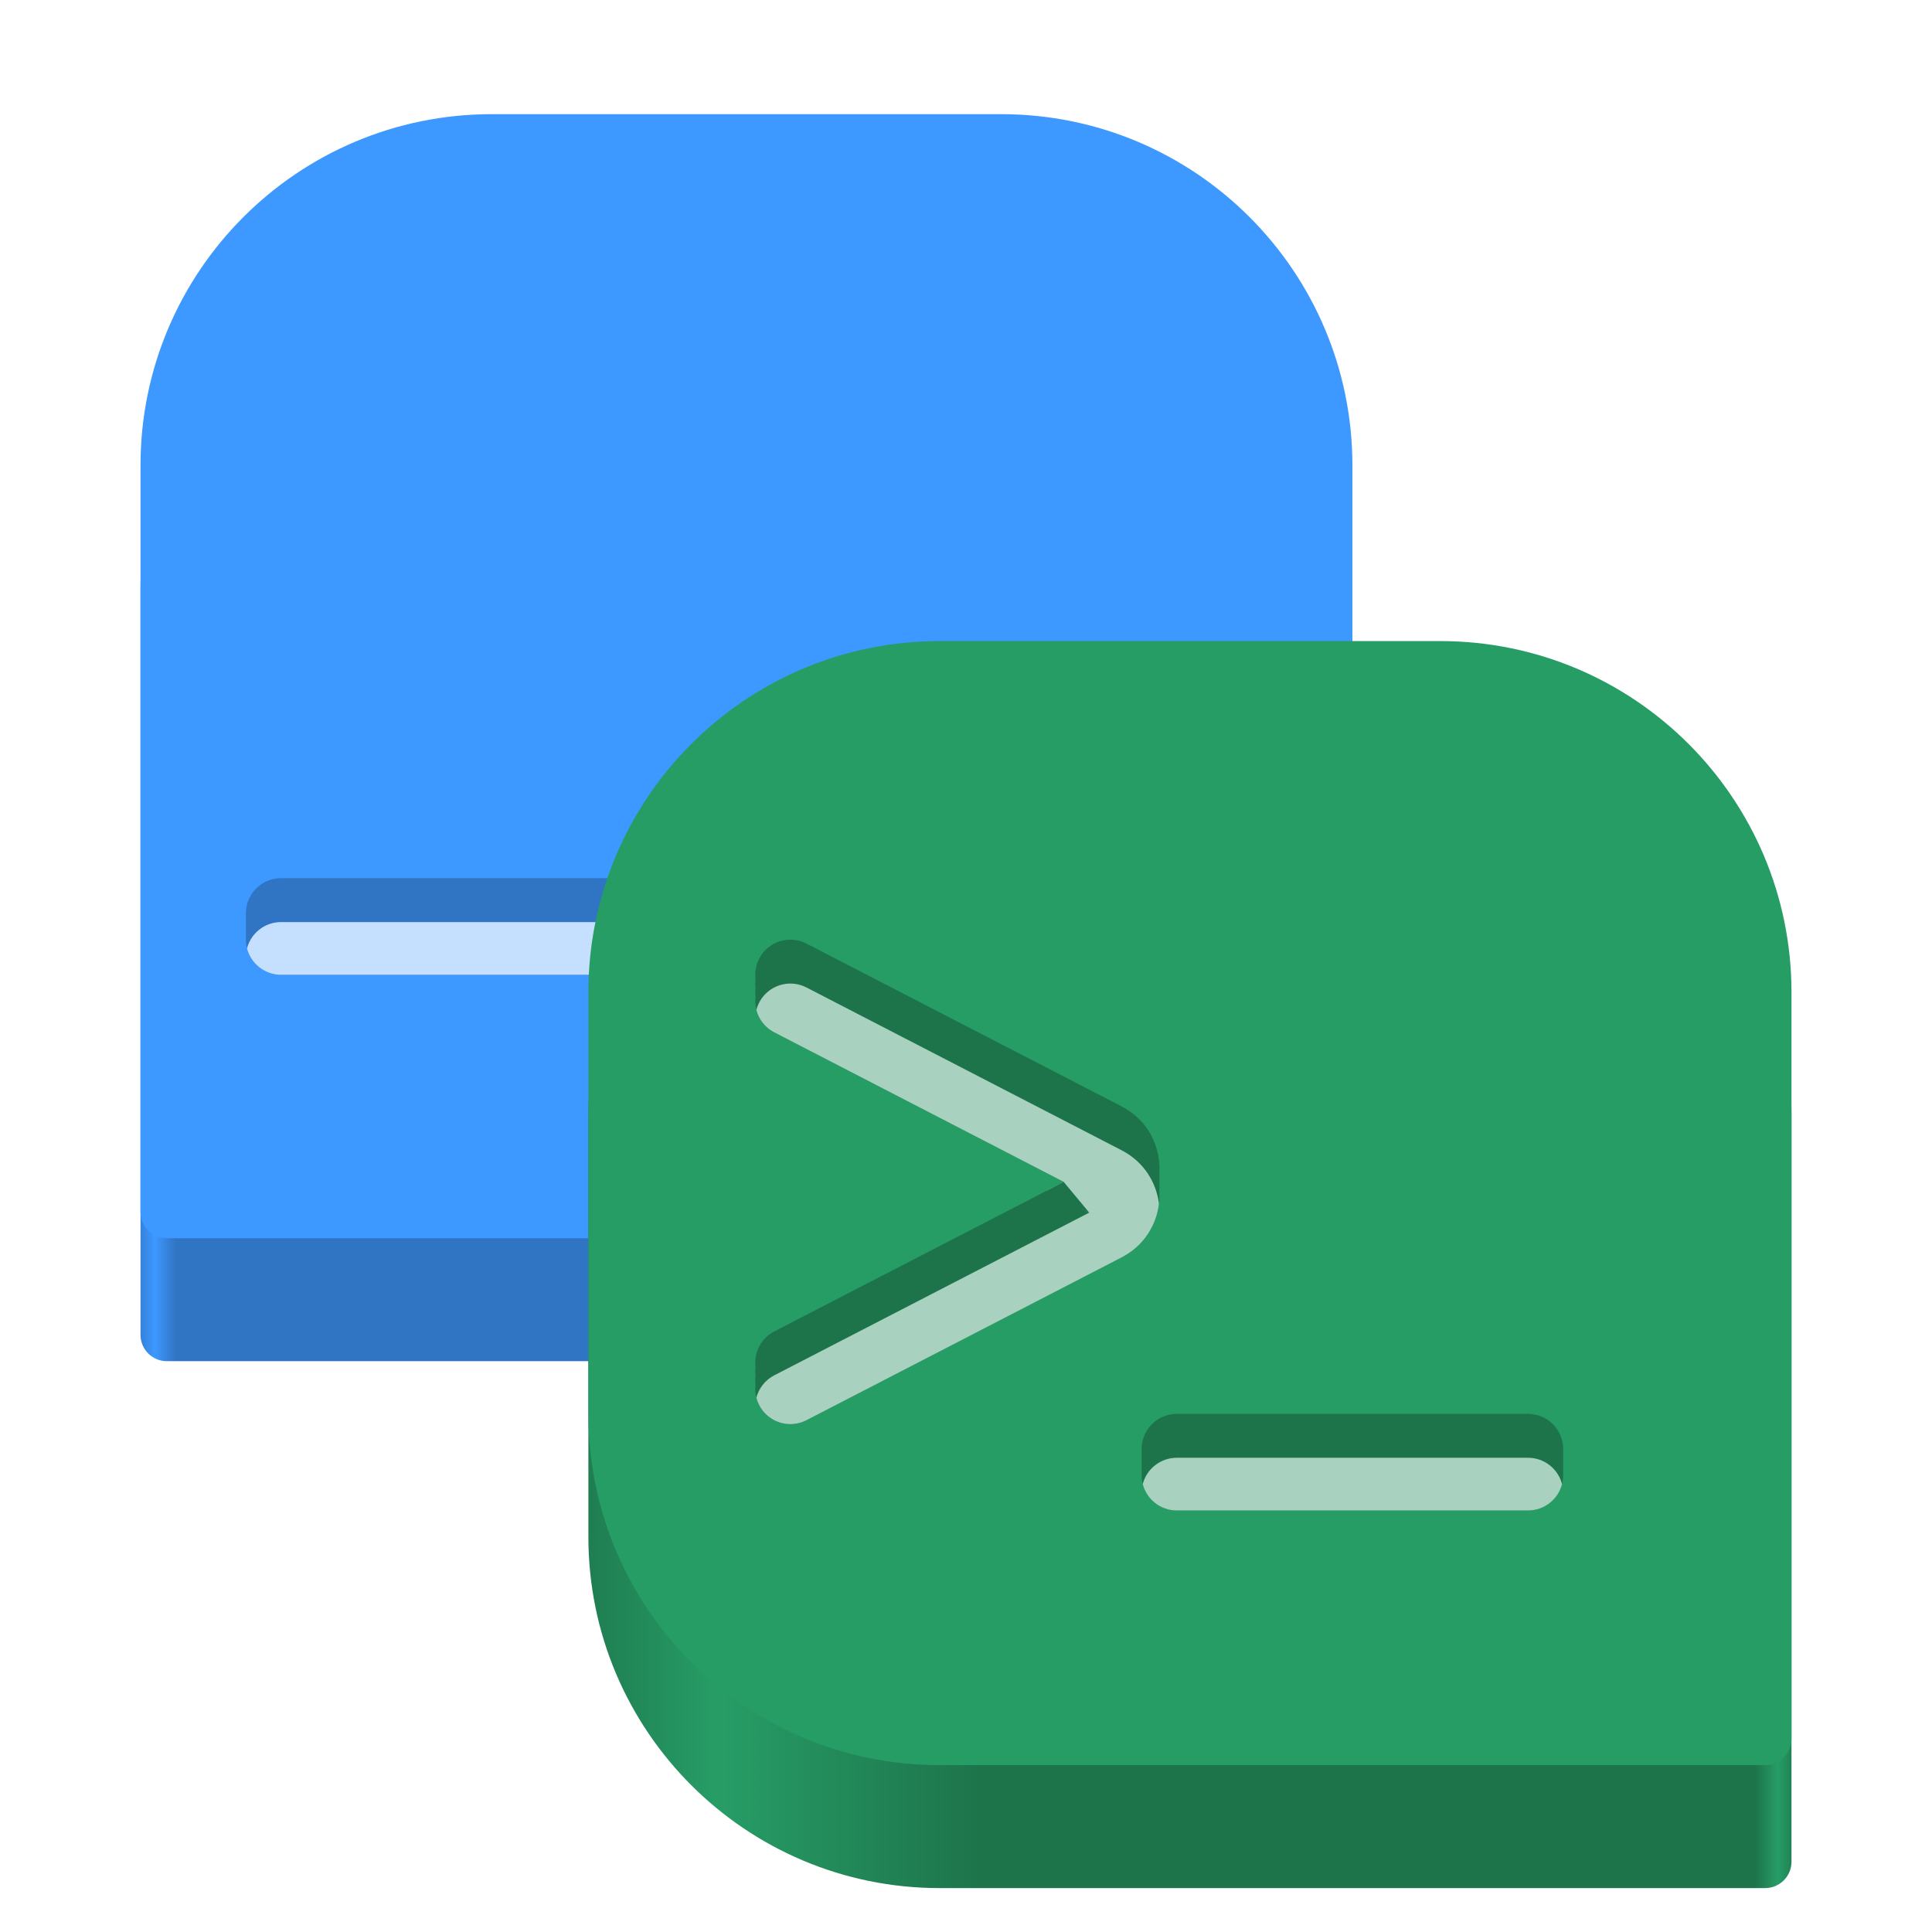
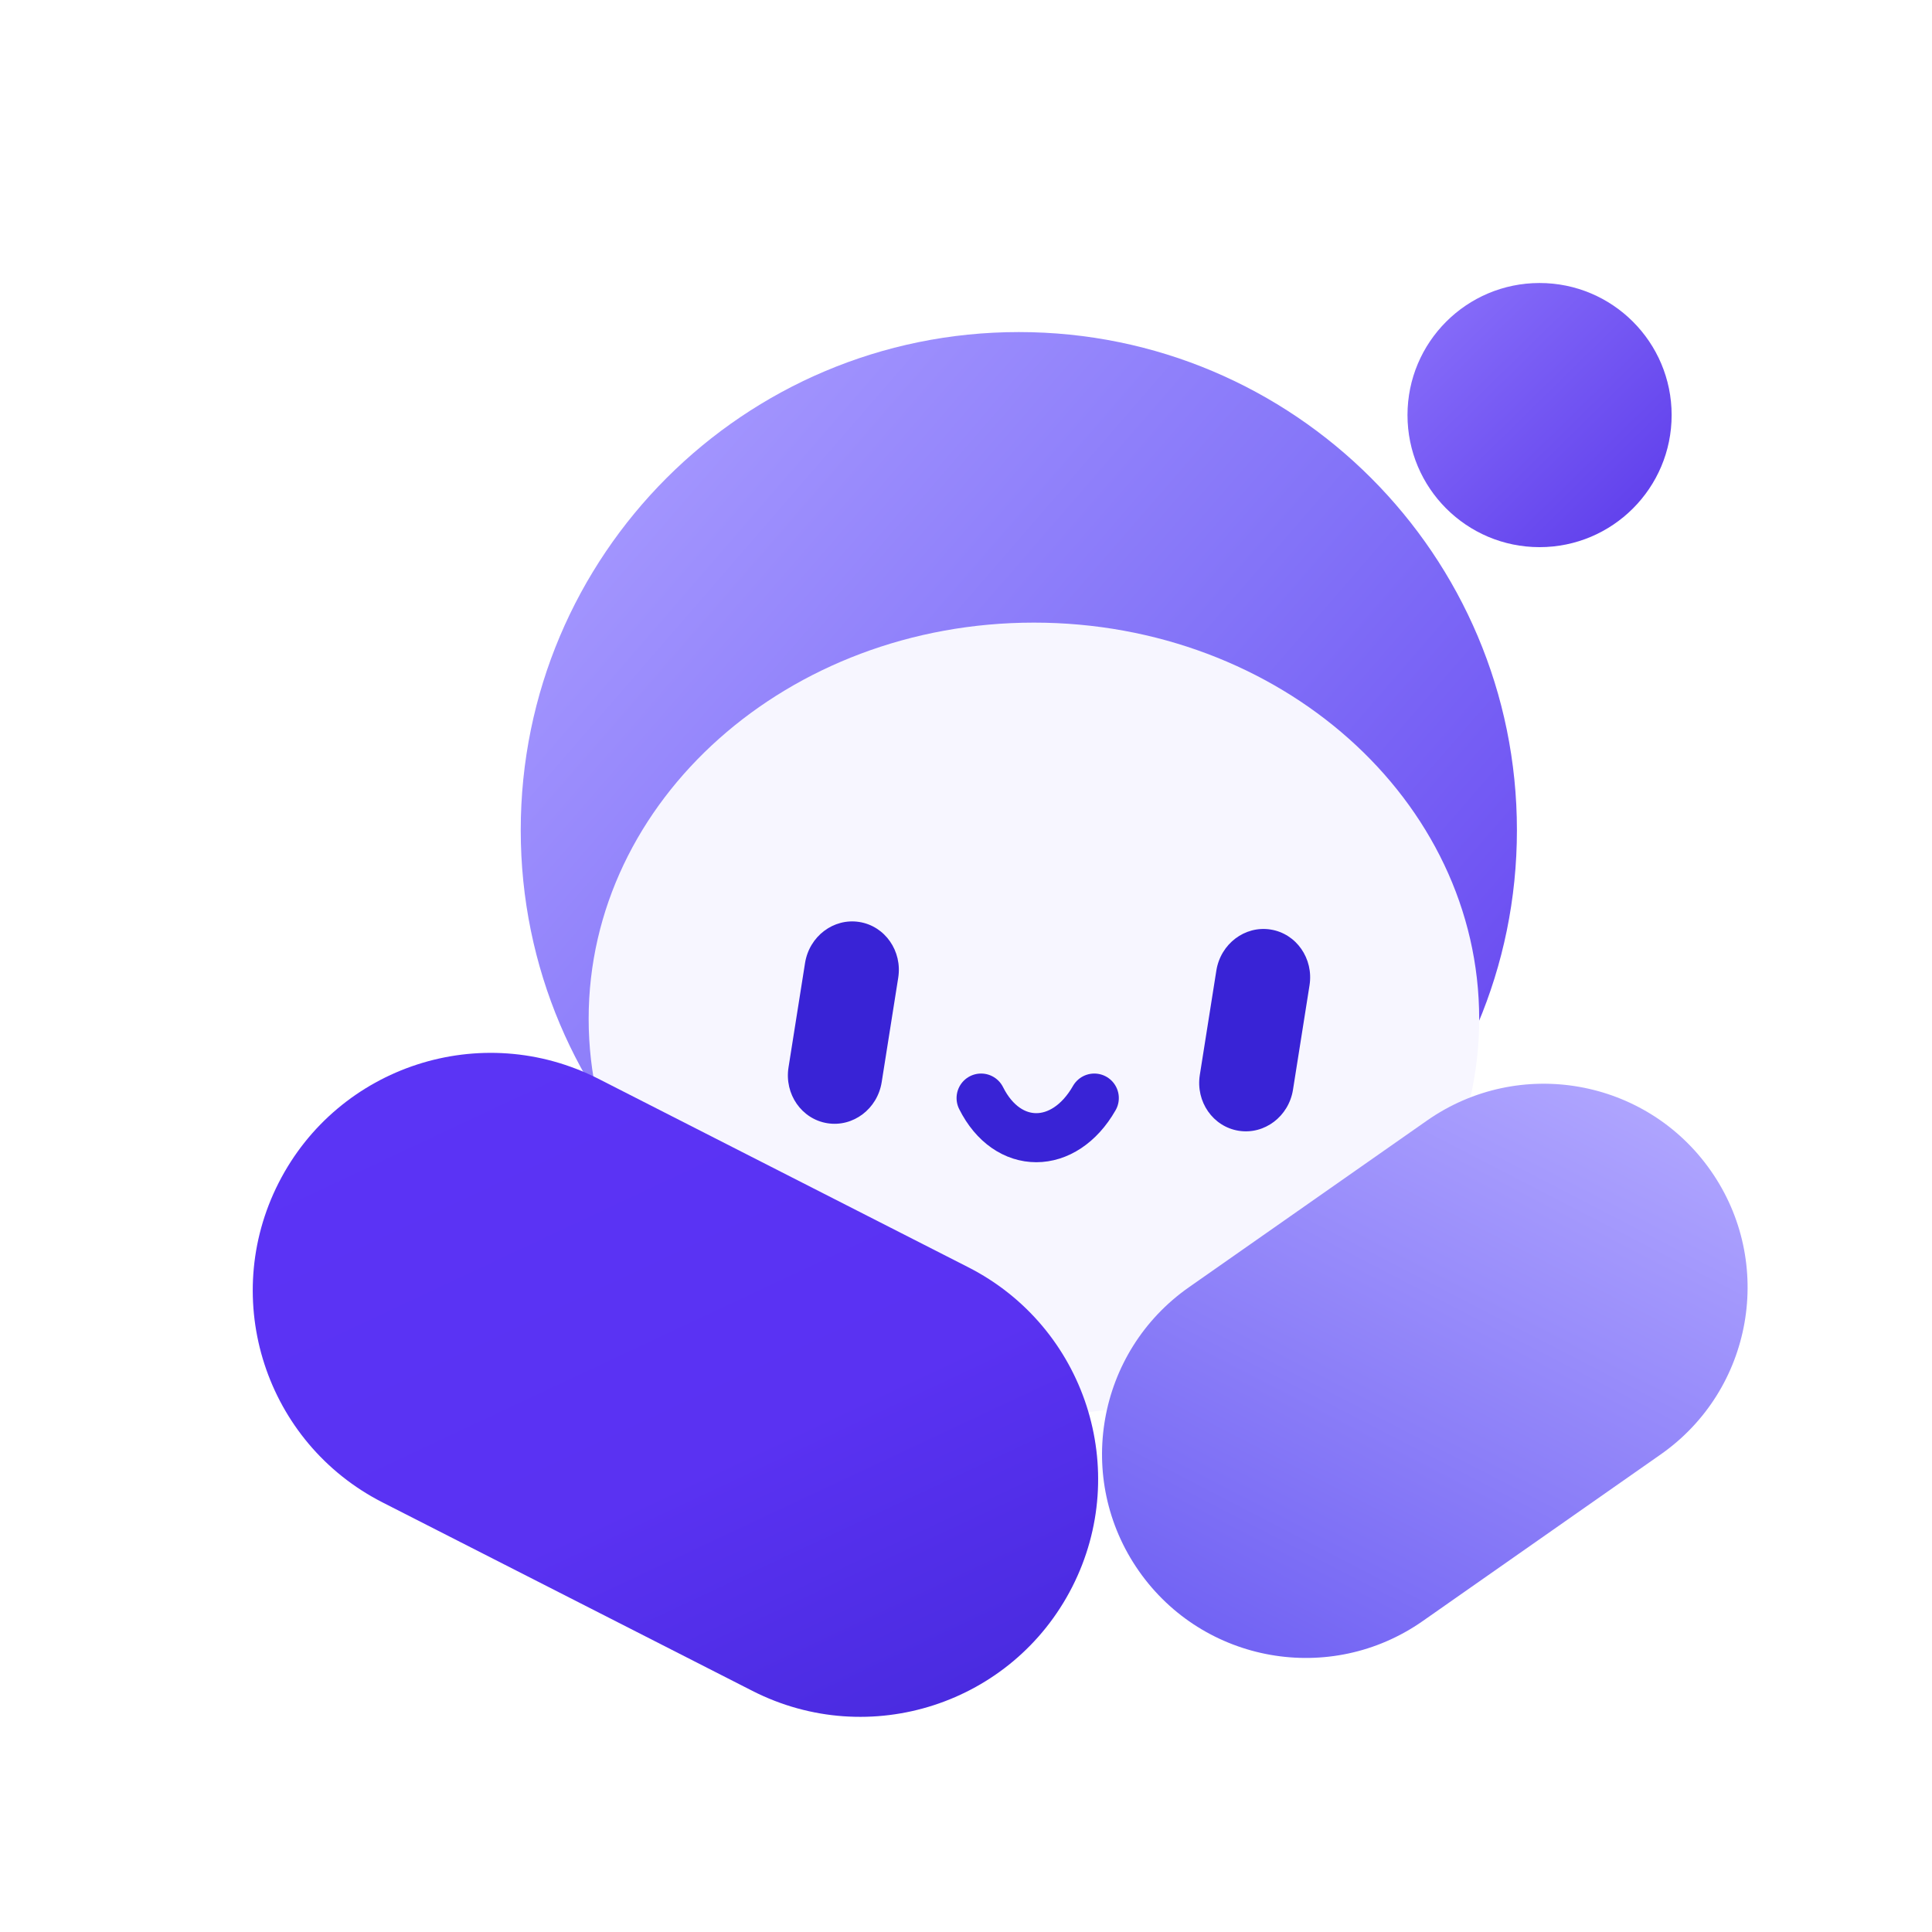
- <svg xmlns="http://www.w3.org/2000/svg" width="220" height="220" viewBox="0 0 220 220" fill="none">
-   <path d="M16 67C16 44.909 33.909 27 56 27H114C136.091 27 154 44.909 154 67V115C154 137.091 136.091 155 114 155H19C17.343 155 16 153.657 16 152V67Z" fill="url(#paint0_linear_12_2)" />
-   <path d="M16 53C16 30.909 33.909 13 56 13H114C136.091 13 154 30.909 154 53V101C154 123.091 136.091 141 114 141H19C17.343 141 16 139.657 16 138V53Z" fill="#3D98FF" />
-   <path d="M130 107H32V104H130V107Z" stroke="#3075C4" stroke-width="8" stroke-linecap="round" stroke-linejoin="round" />
-   <path fill-rule="evenodd" clip-rule="evenodd" d="M133.874 108C133.43 109.725 131.864 111 130 111H32C30.136 111 28.57 109.725 28.126 108C28.57 106.275 30.136 105 32 105H130C131.864 105 133.43 106.275 133.874 108Z" fill="#C5E0FF" />
-   <path d="M67 127C67 104.909 84.909 87 107 87H164C186.091 87 204 104.909 204 127V212C204 213.657 202.657 215 201 215H107C84.909 215 67 197.091 67 175V127Z" fill="url(#paint1_linear_12_2)" />
-   <path d="M67 113C67 90.909 84.909 73 107 73H164C186.091 73 204 90.909 204 113V198C204 199.657 202.657 201 201 201H107C84.909 201 67 183.091 67 161V113Z" fill="#279D66" />
-   <path fill-rule="evenodd" clip-rule="evenodd" d="M132.019 133.584C132.201 130.613 130.763 127.555 127.706 125.976L91.836 107.446C89.873 106.432 87.46 107.201 86.446 109.164C86.06 109.911 85.933 110.722 86.031 111.497C85.988 111.832 85.989 112.168 86.031 112.497C85.988 112.832 85.989 113.168 86.031 113.497C85.826 115.115 86.63 116.762 88.164 117.554L121.131 134.584L88.164 151.613C86.63 152.406 85.826 154.052 86.031 155.67C85.989 155.999 85.988 156.335 86.031 156.67C85.989 156.999 85.988 157.335 86.031 157.67C85.933 158.445 86.06 159.257 86.446 160.003C87.46 161.966 89.873 162.735 91.836 161.721L127.706 143.191C130.763 141.612 132.201 138.554 132.019 135.584C132.04 135.251 132.04 134.917 132.019 134.584C132.04 134.251 132.04 133.917 132.019 133.584Z" fill="#1D744B" />
-   <path fill-rule="evenodd" clip-rule="evenodd" d="M131.973 137.083C131.671 134.625 130.248 132.289 127.706 130.976L91.836 112.446C89.873 111.432 87.46 112.201 86.446 114.164C86.306 114.435 86.2 114.715 86.126 114.999C86.401 116.063 87.111 117.01 88.164 117.554L121.131 134.584L119.195 135.584L124.035 138.084L88.164 156.613C87.111 157.158 86.401 158.105 86.126 159.169C86.2 159.453 86.306 159.732 86.446 160.003C87.46 161.966 89.873 162.735 91.836 161.721L126.891 143.613L127.706 143.191C130.249 141.878 131.671 139.541 131.973 137.083Z" fill="#A9D1BF" />
-   <path d="M174 168H134V165H174V168Z" stroke="#1D744B" stroke-width="8" stroke-linecap="round" stroke-linejoin="round" />
-   <path fill-rule="evenodd" clip-rule="evenodd" d="M177.874 169.001C177.43 170.725 175.864 172 174 172H134C132.136 172 130.57 170.725 130.126 168.999C130.57 167.275 132.136 166 134 166H174C175.864 166 177.43 167.275 177.874 169.001Z" fill="#A9D1BF" />
-   <path d="M124.04 138.09L121.12 134.58L119 135.69L124.04 138.09Z" fill="#1D744B" />
+ <svg xmlns="http://www.w3.org/2000/svg" viewBox="0 0 512 512" width="512" height="512">
  <defs>
-     <linearGradient id="paint0_linear_12_2" x1="15" y1="155" x2="154" y2="155" gradientUnits="userSpaceOnUse">
-       <stop stop-color="#3075C4" />
-       <stop offset="0.019" stop-color="#3D98FF" />
-       <stop offset="0.036" stop-color="#3075C4" />
-       <stop offset="1" stop-color="#3075C4" />
+     <linearGradient id="halo" x1="155" y1="110" x2="380" y2="305" gradientUnits="userSpaceOnUse">
+       <stop offset="0" stop-color="#A89BFF" />
+       <stop offset="0.55" stop-color="#8373F8" />
+       <stop offset="1" stop-color="#694AF1" />
    </linearGradient>
-     <linearGradient id="paint1_linear_12_2" x1="62.5" y1="215" x2="205" y2="215" gradientUnits="userSpaceOnUse">
-       <stop stop-color="#1D744B" />
-       <stop offset="0.135" stop-color="#279D66" />
-       <stop offset="0.344" stop-color="#1D744B" />
-       <stop offset="0.964" stop-color="#1D744B" />
-       <stop offset="0.982" stop-color="#279D66" />
-       <stop offset="1" stop-color="#1D744B" />
+     <linearGradient id="left" x1="84" y1="288" x2="295" y2="452" gradientUnits="userSpaceOnUse">
+       <stop offset="0" stop-color="#5B34F6" />
+       <stop offset="0.55" stop-color="#5A32F2" />
+       <stop offset="1" stop-color="#4328D8" />
+     </linearGradient>
+     <linearGradient id="right" x1="270" y1="360" x2="438" y2="272" gradientUnits="userSpaceOnUse">
+       <stop offset="0" stop-color="#7061F3" />
+       <stop offset="1" stop-color="#B1A7FF" />
+     </linearGradient>
+     <linearGradient id="bubble" x1="372" y1="74" x2="431" y2="134" gradientUnits="userSpaceOnUse">
+       <stop offset="0" stop-color="#8C73FB" />
+       <stop offset="1" stop-color="#6343ED" />
    </linearGradient>
  </defs>
+   <circle cx="270" cy="220" r="132" fill="url(#halo)" />
+   <ellipse cx="274" cy="270" rx="118" ry="105" fill="#F7F6FF" />
+   <circle cx="408" cy="110" r="35" fill="url(#bubble)" />
+   <rect x="61" y="304" width="236" height="126" rx="63" fill="url(#left)" transform="rotate(27 179 367)" />
+   <rect x="285" y="309" width="185" height="108" rx="54" fill="url(#right)" transform="rotate(-35 378 363)" />
+   <rect x="211" y="244" width="25" height="54" rx="13" fill="#3923D6" transform="rotate(9 223.5 271)" />
+   <rect x="320" y="246" width="25" height="54" rx="13" fill="#3923D6" transform="rotate(9 332.5 273)" />
+   <path d="M260 291 C267 305 282 305 290 291" fill="none" stroke="#3923D6" stroke-width="13" stroke-linecap="round" />
</svg>
